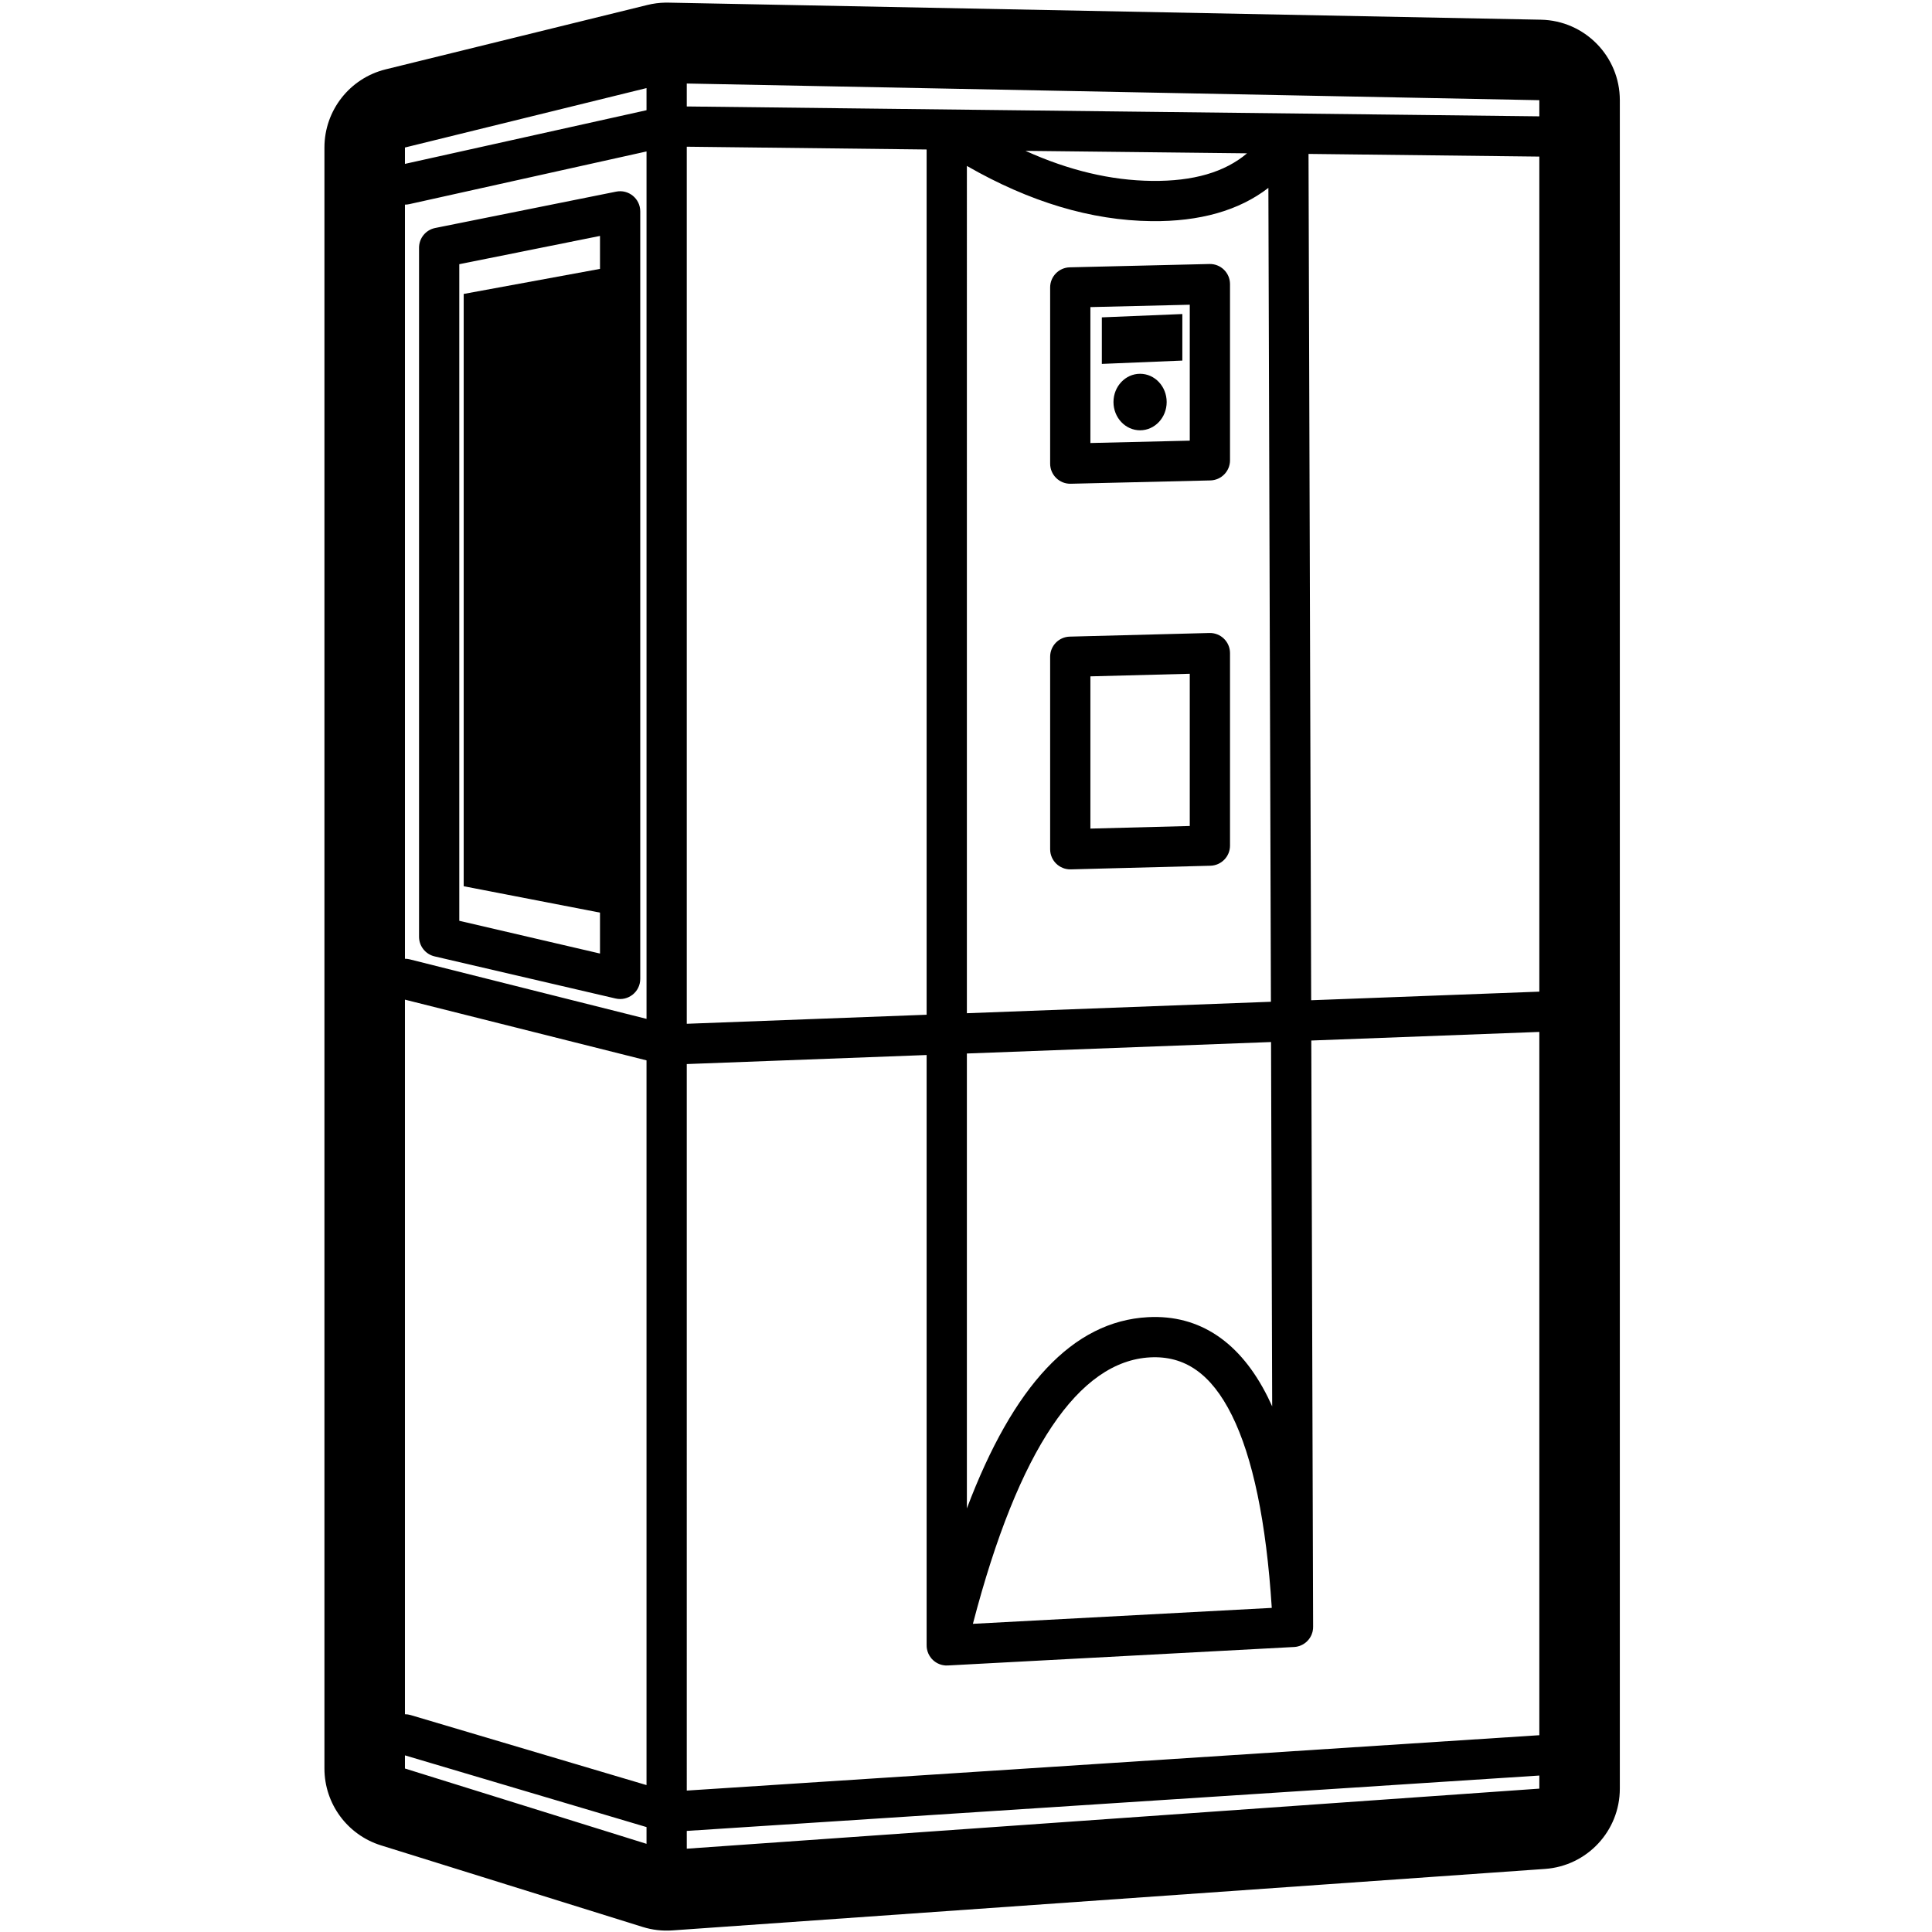
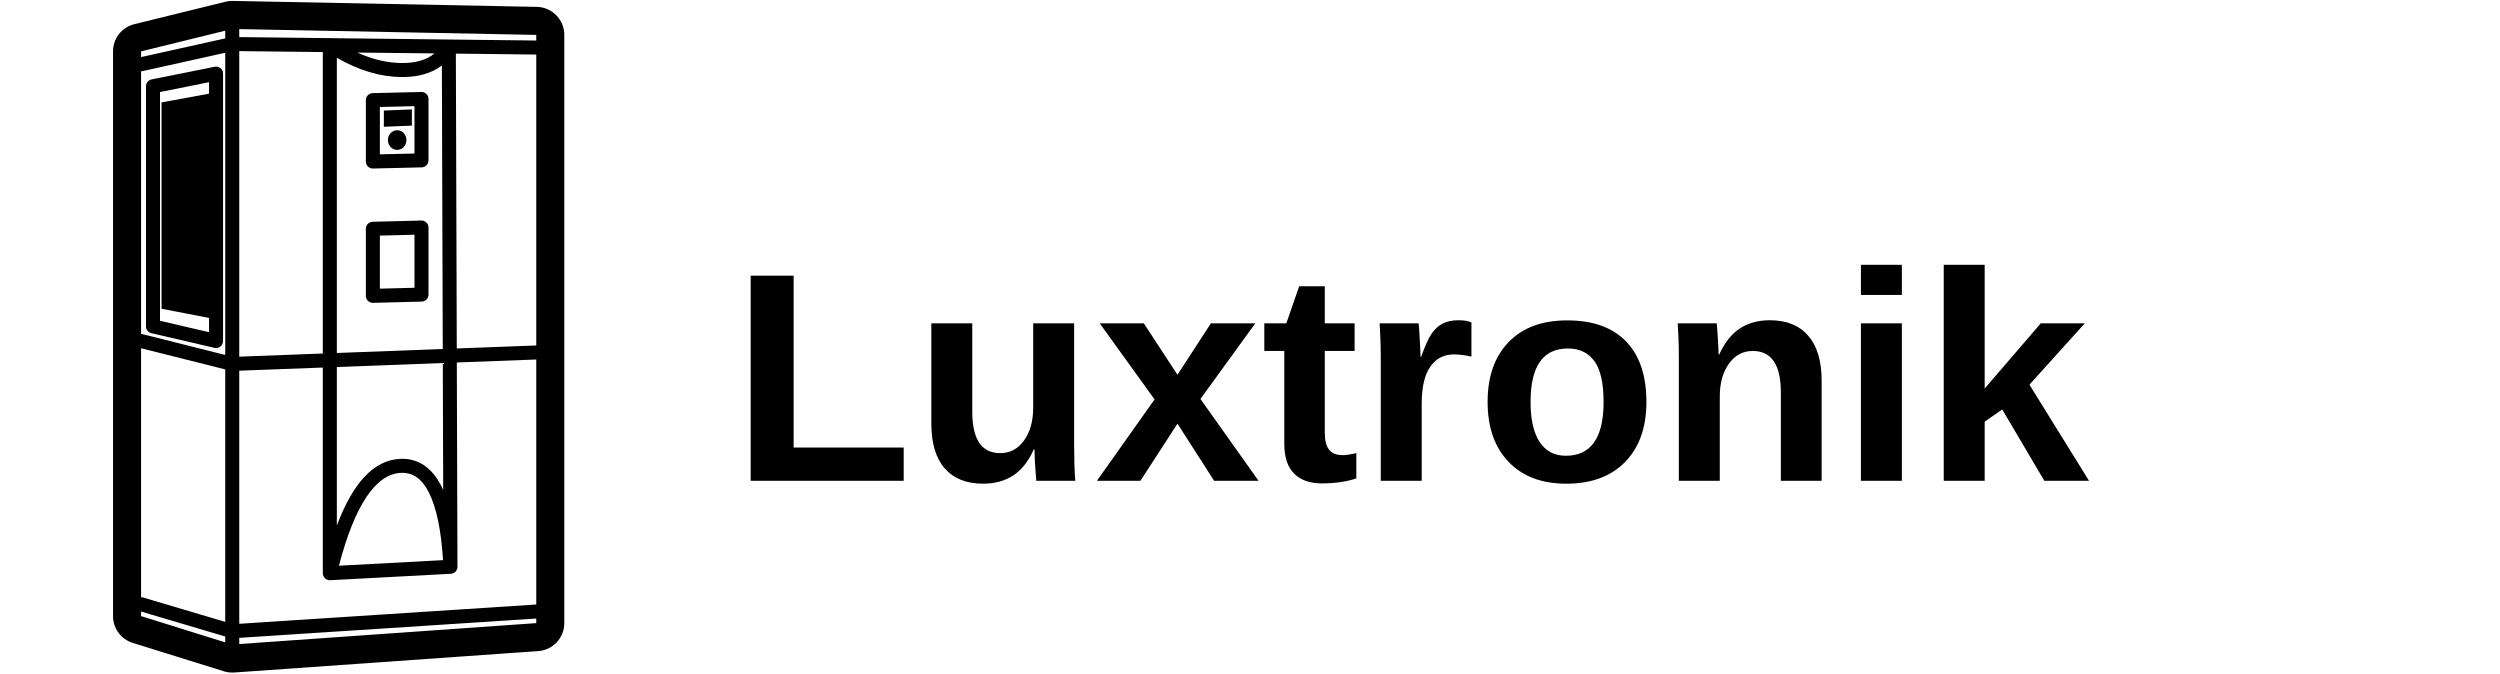
- <svg xmlns="http://www.w3.org/2000/svg" height="960" viewBox="0 0 960 960" width="960">
-   <g fill="#000" fill-rule="evenodd">
-     <path d="m332.034 1.308 433.631 8.482c21.783.426 39.218 18.206 39.218 39.992v838.978c0 21.001-16.24 38.425-37.189 39.901-.184.013-.339.024-.492.035l-.116.008c-.757.053-1.674.118-6.168.434-7.905.557-7.905.557-20.326 1.432-11.615.818-18.963 1.336-26.075 1.837l-.947.067c-.316.022-.631.044-.947.067l-1.162.082-.676.048-.666.047c-10.896.768-23.156 1.631-50.833 3.581-126.476 8.91-126.476 8.91-325.223 22.91-4.97.35-9.962-.231-14.718-1.714l-130.042-40.549c-16.711-5.211-28.093-20.682-28.093-38.187v-805.461c0-18.411 12.567-34.444 30.445-38.842 1.355-.333 1.355-.333 8.128-1.999 3.404-.837 5.586-1.374 7.674-1.888l.892-.22.448-.11.406-.1c3.2-.787 6.9-1.697 14.962-3.681 12.954-3.187 21.484-5.285 29.475-7.251l.996-.245c.331-.082.662-.163.992-.244l1.391-.342c14.139-3.478 28.318-6.966 64.676-15.91 2.898-.713 5.865-1.099 8.846-1.158zm432.849 880.947.649-.041c-41.737 2.711-74.709 4.853-101.929 6.621l-7.623.495c-46.026 2.99-75.12 4.879-103.702 6.736l-5.357.348c-29.178 1.895-58.893 3.825-106.612 6.925-28.818 1.872-40.922 2.658-52.175 3.389l-1.162.075c-7.733.502-15.322.995-27.969 1.817-10.907.708-12.237.795-17.75 1.153l.006 8.83c282.417-19.895 423.625-29.842 423.625-29.842zm-563.67-10.025-.002 6.53 120.041 37.43.001-8.325c-.294-.087-.617-.183-.974-.289-2.881-.855-4.886-1.451-6.7-1.989l-.45-.134-.444-.132c-.147-.044-.294-.087-.441-.131l-.44-.131c-3.451-1.025-7.042-2.091-15.907-4.722-14.792-4.391-23.815-7.07-32.855-9.753l-1.392-.413c-13.325-3.956-27.328-8.113-60.437-17.941zm563.67-359.473-113.31 4.271.907 291.171c.016.791-.06 1.563-.219 2.305-.002.006-.003.012-.004.017l.004-.017c-.018.082-.036.164-.056.245-.006.02-.011.041-.016.061l-.021.084c-.009.036-.019.072-.028.107-.01.034-.019.068-.029.102-.087.311-.189.616-.305.914-.013.034-.027.067-.04.101-.016.042-.033.083-.051.124-.015.035-.03.071-.045.106-.056.131-.115.26-.177.388-.056.115-.113.229-.173.342-.017.031-.033.063-.051.094-.024.045-.049.089-.074.133-.017.03-.034.061-.052.091-.026.044-.052.089-.078.133-.023.038-.046.076-.069.113-.023.037-.045.073-.068.109-.103.162-.21.32-.322.476-.09.125-.182.248-.277.368-.029.036-.057.072-.086.108-.029.035-.058.071-.087.106-.018.021-.036.043-.054.064-.205.242-.422.473-.649.694-.029.029-.059.057-.089.085-.094.089-.19.177-.287.262-.033.029-.065.057-.099.086-.039.033-.079.067-.118.1-.244.203-.498.394-.762.573-.019.013-.038.026-.057.038-.182.122-.368.239-.559.349-.043.024-.086.049-.129.073-.041.024-.083.046-.124.069-.029.015-.057.03-.086.045-.441.233-.902.434-1.38.6-.024.008-.048.016-.072.024l-.049.017c-.304.101-.615.188-.932.26-.024.005-.048.01-.072.016-.047.011-.094.021-.141.03-.052.01-.104.021-.157.031-.012.002-.024.005-.035.007-.073.013-.146.026-.219.038-.044.007-.087.014-.13.02-.043.006-.087.012-.13.018-.149.02-.299.037-.45.05-.035.003-.07.006-.106.009-.072.006-.143.011-.215.015-.014.001-.027.002-.041.002l-.021.001c-.01.001-.021.001-.031.002l-.014-.001-171.773 9.167c-.421.031-.847.036-1.276.012-.024-.002-.047-.003-.07-.005-.061-.003-.122-.007-.183-.012-.039-.003-.078-.006-.116-.01-.034-.003-.069-.007-.104-.01-1.282-.127-2.495-.499-3.591-1.068-.063-.032-.125-.065-.187-.099-.014-.008-.028-.016-.043-.024-.973-.535-1.835-1.223-2.564-2.024-.038-.043-.076-.085-.114-.128-.018-.02-.035-.04-.052-.059-.008-.01-.017-.021-.026-.031l-.112-.133c-.007-.008-.014-.017-.02-.025-.042-.051-.084-.103-.125-.155-.01-.014-.021-.027-.031-.04-.972-1.239-1.659-2.715-1.958-4.33-.124-.663-.182-1.344-.168-2.033l-0-293.147-119.183 4.492.001 361.006c4.504-.293 6.454-.419 16.453-1.069 12.015-.78 19.465-1.264 26.81-1.741l1.16-.075c.696-.045 1.393-.09 2.095-.136l.704-.046.708-.046c10.656-.692 22.998-1.494 49.829-3.237 48.061-3.122 77.858-5.057 107.239-6.966l4.638-.301c46.399-3.014 94.098-6.112 213.346-13.858.217-.014.433-.021.648-.021zm-563.672-16.04 0 355.078c.941 0 1.898.135 2.845.416 59.602 17.693 59.602 17.693 97.531 28.953 8.865 2.632 12.456 3.698 15.907 4.722l.44.131c1.05.312 2.107.626 3.317.985l-0-360.109zm370.253 177.754c-35.24 1.88-65.308 45.278-88.036 132.398l148.51-7.92c-2.742-42.841-9.439-74.823-19.844-95.753-10.259-20.635-23.436-29.643-40.63-28.725zm60.111-156.689-151.14 5.697-0 226.044c23.033-60.984 52.652-93.033 89.963-95.024 25.779-1.375 46.013 12.456 59.604 39.793.73 1.468 1.443 2.978 2.138 4.528zm-290.323-444.88v435.809l119.183-4.492v-429.937zm-20.797 2.527-1.719.382c-22.939 5.096-35.04 7.785-45.902 10.198l-.802.178c-.4.089-.799.178-1.197.266l-1.394.31c-3.247.721-6.472 1.438-9.944 2.209l-3.042.676c-5.711 1.269-12.22 2.715-20.564 4.569-1.201.267-2.306.512-3.326.739l-.854.19c-6.118 1.359-9.059 2.013-11.995 2.665l-.452.1c-2.113.469-4.307.957-7.755 1.723-2.133.474-3.595.799-4.638 1.03l-.333.074c-1.378.306-1.942.431-2.458.546l-.119.026c-.04.009-.079.018-.119.026l-.124.028c-.105.023-.215.048-.336.075-.727.162-1.453.239-2.168.24l-0 374.724c.805.001 1.622.099 2.438.304l117.603 29.562 0-431.018c-.267.059-.533.118-.797.177zm159.981 7.02-.001 421.016 151.077-5.694-1.259-404.416c-14.622 11.29-34.136 16.799-58.074 16.531-29.962-.336-60.56-9.533-91.744-27.437zm169.763-5.97 1.311 420.538 112.997-4.259c.126-.005.252-.007.377-.007l0-414.944c-.039-0-.077-0-.116-.001zm-332.062 28.542v381.385c0 6.438-5.996 11.199-12.266 9.74l-89.916-20.923c-4.529-1.054-7.734-5.09-7.734-9.74v-342.394c0-4.763 3.36-8.866 8.03-9.804.128-.026.238-.048.345-.069l.107-.021c.267-.054.543-.109 1.052-.211l.335-.067c.061-.012.125-.025.192-.039l.52-.104c.474-.095 1.065-.214 1.817-.365l.594-.119c.209-.042.428-.086.658-.132 2.433-.489 3.963-.796 5.451-1.095l.558-.112c.466-.094.939-.189 1.444-.29l.909-.183c1.903-.382 4.376-.879 8.497-1.707 26.226-5.269 26.226-5.269 67.437-13.55 6.19-1.244 11.97 3.49 11.97 9.804zm-20 12.209-.223.045c-15.654 3.145-23.686 4.759-31.319 6.293l-.726.146-.962.193c-6.092 1.224-12.271 2.466-22.237 4.468-4.003.804-6.45 1.296-8.332 1.674l-.63.127-.445.089c-1.671.336-2.984.599-4.888.982l-.154.031v326.264l69.916 16.269zm313.05 207.298v95.652c0 5.422-4.32 9.856-9.74 9.997l-69.376 1.805c-5.623.146-10.26-4.372-10.26-9.997v-95.652c0-5.422 4.32-9.856 9.74-9.997l69.376-1.805c5.623-.146 10.26 4.372 10.26 9.997zm-20 10.263-49.376 1.285v75.645l49.376-1.285zm20-193.614v87.546c0 5.43-4.333 9.868-9.762 9.997l-69.376 1.652c-5.614.134-10.238-4.381-10.238-9.997v-87.546c0-5.43 4.333-9.868 9.762-9.997l69.376-1.652c5.614-.134 10.238 4.381 10.238 9.997zm-20 10.241-49.376 1.175v67.54l49.376-1.176zm-18.783-61.53c20.617.231 36.179-4.338 47.249-13.703l-110.096-1.232c21.548 9.752 42.489 14.707 62.847 14.935zm-371.193-16.589-0 8.135c.607-.135 1.443-.321 2.69-.598l.494-.11c.772-.172 1.686-.375 2.774-.616 3.694-.821 5.949-1.322 8.207-1.823l.452-.1c3.397-.755 7.016-1.559 15.724-3.493 3.165-.703 6.066-1.348 8.76-1.946l1.449-.322c3.811-.847 7.205-1.601 10.356-2.301l2.295-.51c4.152-.923 7.933-1.762 11.785-2.618l.926-.206c9.125-2.027 18.848-4.187 35-7.776l2.53-.562c4.911-1.091 10.396-2.31 16.599-3.688l-.001-10.996c-80.027 19.687-120.04 29.53-120.04 29.53zm140.041-31.797v11.399l423.631 4.904.001-8.022z" fill-rule="nonzero" />
-     <path d="m230.406 146.055v294.307l71 13.747v-321.103c-47.333 8.699-71 13.049-71 13.049z" />
-     <path d="m547.498 157.695 40-1.652v23.125l-40 1.652z" />
-     <ellipse cx="566.498" cy="199.772" rx="13.215" ry="14.04" />
+ <svg xmlns="http://www.w3.org/2000/svg" viewBox="0 0 520 140">
+   <g transform="scale(0.14583)">
+     <g fill="#000" fill-rule="evenodd">
+       <path d="m332.034 1.308 433.631 8.482c21.783.426 39.218 18.206 39.218 39.992v838.978c0 21.001-16.24 38.425-37.189 39.901-.184.013-.339.024-.492.035l-.116.008c-.757.053-1.674.118-6.168.434-7.905.557-7.905.557-20.326 1.432-11.615.818-18.963 1.336-26.075 1.837l-.947.067c-.316.022-.631.044-.947.067l-1.162.082-.676.048-.666.047c-10.896.768-23.156 1.631-50.833 3.581-126.476 8.91-126.476 8.91-325.223 22.91-4.97.35-9.962-.231-14.718-1.714l-130.042-40.549c-16.711-5.211-28.093-20.682-28.093-38.187v-805.461c0-18.411 12.567-34.444 30.445-38.842 1.355-.333 1.355-.333 8.128-1.999 3.404-.837 5.586-1.374 7.674-1.888l.892-.22.448-.11.406-.1c3.2-.787 6.9-1.697 14.962-3.681 12.954-3.187 21.484-5.285 29.475-7.251l.996-.245c.331-.082.662-.163.992-.244l1.391-.342c14.139-3.478 28.318-6.966 64.676-15.91 2.898-.713 5.865-1.099 8.846-1.158zm432.849 880.947.649-.041c-41.737 2.711-74.709 4.853-101.929 6.621l-7.623.495c-46.026 2.99-75.12 4.879-103.702 6.736l-5.357.348c-29.178 1.895-58.893 3.825-106.612 6.925-28.818 1.872-40.922 2.658-52.175 3.389l-1.162.075c-7.733.502-15.322.995-27.969 1.817-10.907.708-12.237.795-17.75 1.153l.006 8.83c282.417-19.895 423.625-29.842 423.625-29.842zm-563.67-10.025-.002 6.53 120.041 37.43.001-8.325c-.294-.087-.617-.183-.974-.289-2.881-.855-4.886-1.451-6.7-1.989l-.45-.134-.444-.132c-.147-.044-.294-.087-.441-.131l-.44-.131c-3.451-1.025-7.042-2.091-15.907-4.722-14.792-4.391-23.815-7.07-32.855-9.753l-1.392-.413c-13.325-3.956-27.328-8.113-60.437-17.941zm563.67-359.473-113.31 4.271.907 291.171c.016.791-.06 1.563-.219 2.305-.002.006-.003.012-.004.017l.004-.017c-.018.082-.036.164-.056.245-.006.02-.011.041-.016.061l-.021.084c-.009.036-.019.072-.028.107-.01.034-.019.068-.029.102-.087.311-.189.616-.305.914-.013.034-.027.067-.04.101-.016.042-.033.083-.051.124-.015.035-.03.071-.045.106-.056.131-.115.26-.177.388-.056.115-.113.229-.173.342-.017.031-.033.063-.051.094-.024.045-.049.089-.074.133-.017.03-.034.061-.052.091-.026.044-.052.089-.078.133-.023.038-.046.076-.069.113-.023.037-.045.073-.068.109-.103.162-.21.32-.322.476-.09.125-.182.248-.277.368-.029.036-.057.072-.086.108-.029.035-.058.071-.087.106-.018.021-.036.043-.054.064-.205.242-.422.473-.649.694-.029.029-.059.057-.089.085-.094.089-.19.177-.287.262-.033.029-.065.057-.099.086-.039.033-.079.067-.118.1-.244.203-.498.394-.762.573-.019.013-.038.026-.057.038-.182.122-.368.239-.559.349-.043.024-.086.049-.129.073-.041.024-.083.046-.124.069-.029.015-.057.03-.086.045-.441.233-.902.434-1.38.6-.024.008-.048.016-.072.024l-.049.017c-.304.101-.615.188-.932.26-.024.005-.048.01-.072.016-.047.011-.094.021-.141.03-.052.01-.104.021-.157.031-.012.002-.024.005-.035.007-.073.013-.146.026-.219.038-.044.007-.087.014-.13.02-.043.006-.087.012-.13.018-.149.02-.299.037-.45.05-.035.003-.07.006-.106.009-.072.006-.143.011-.215.015-.014.001-.027.002-.041.002l-.021.001c-.01.001-.021.001-.031.002l-.014-.001-171.773 9.167c-.421.031-.847.036-1.276.012-.024-.002-.047-.003-.07-.005-.061-.003-.122-.007-.183-.012-.039-.003-.078-.006-.116-.01-.034-.003-.069-.007-.104-.01-1.282-.127-2.495-.499-3.591-1.068-.063-.032-.125-.065-.187-.099-.014-.008-.028-.016-.043-.024-.973-.535-1.835-1.223-2.564-2.024-.038-.043-.076-.085-.114-.128-.018-.02-.035-.04-.052-.059-.008-.01-.017-.021-.026-.031l-.112-.133c-.007-.008-.014-.017-.02-.025-.042-.051-.084-.103-.125-.155-.01-.014-.021-.027-.031-.04-.972-1.239-1.659-2.715-1.958-4.33-.124-.663-.182-1.344-.168-2.033l-0-293.147-119.183 4.492.001 361.006c4.504-.293 6.454-.419 16.453-1.069 12.015-.78 19.465-1.264 26.81-1.741l1.16-.075c.696-.045 1.393-.09 2.095-.136l.704-.046.708-.046c10.656-.692 22.998-1.494 49.829-3.237 48.061-3.122 77.858-5.057 107.239-6.966l4.638-.301c46.399-3.014 94.098-6.112 213.346-13.858.217-.014.433-.021.648-.021zm-563.672-16.04 0 355.078c.941 0 1.898.135 2.845.416 59.602 17.693 59.602 17.693 97.531 28.953 8.865 2.632 12.456 3.698 15.907 4.722l.44.131c1.05.312 2.107.626 3.317.985l-0-360.109zm370.253 177.754c-35.24 1.88-65.308 45.278-88.036 132.398l148.51-7.92c-2.742-42.841-9.439-74.823-19.844-95.753-10.259-20.635-23.436-29.643-40.63-28.725zm60.111-156.689-151.14 5.697-0 226.044c23.033-60.984 52.652-93.033 89.963-95.024 25.779-1.375 46.013 12.456 59.604 39.793.73 1.468 1.443 2.978 2.138 4.528zm-290.323-444.88v435.809l119.183-4.492v-429.937zm-20.797 2.527-1.719.382c-22.939 5.096-35.04 7.785-45.902 10.198l-.802.178c-.4.089-.799.178-1.197.266l-1.394.31c-3.247.721-6.472 1.438-9.944 2.209l-3.042.676c-5.711 1.269-12.22 2.715-20.564 4.569-1.201.267-2.306.512-3.326.739l-.854.19c-6.118 1.359-9.059 2.013-11.995 2.665l-.452.1c-2.113.469-4.307.957-7.755 1.723-2.133.474-3.595.799-4.638 1.03l-.333.074c-1.378.306-1.942.431-2.458.546l-.119.026c-.04.009-.079.018-.119.026l-.124.028c-.105.023-.215.048-.336.075-.727.162-1.453.239-2.168.24l-0 374.724c.805.001 1.622.099 2.438.304l117.603 29.562 0-431.018c-.267.059-.533.118-.797.177zm159.981 7.02-.001 421.016 151.077-5.694-1.259-404.416c-14.622 11.29-34.136 16.799-58.074 16.531-29.962-.336-60.56-9.533-91.744-27.437zm169.763-5.97 1.311 420.538 112.997-4.259c.126-.005.252-.007.377-.007l0-414.944c-.039-0-.077-0-.116-.001zm-332.062 28.542v381.385c0 6.438-5.996 11.199-12.266 9.74l-89.916-20.923c-4.529-1.054-7.734-5.09-7.734-9.74v-342.394c0-4.763 3.36-8.866 8.03-9.804.128-.026.238-.048.345-.069l.107-.021c.267-.054.543-.109 1.052-.211l.335-.067c.061-.012.125-.025.192-.039l.52-.104c.474-.095 1.065-.214 1.817-.365l.594-.119c.209-.042.428-.086.658-.132 2.433-.489 3.963-.796 5.451-1.095l.558-.112c.466-.094.939-.189 1.444-.29l.909-.183c1.903-.382 4.376-.879 8.497-1.707 26.226-5.269 26.226-5.269 67.437-13.55 6.19-1.244 11.97 3.49 11.97 9.804zm-20 12.209-.223.045c-15.654 3.145-23.686 4.759-31.319 6.293l-.726.146-.962.193c-6.092 1.224-12.271 2.466-22.237 4.468-4.003.804-6.45 1.296-8.332 1.674l-.63.127-.445.089c-1.671.336-2.984.599-4.888.982l-.154.031v326.264l69.916 16.269zm313.05 207.298v95.652c0 5.422-4.32 9.856-9.74 9.997l-69.376 1.805c-5.623.146-10.26-4.372-10.26-9.997v-95.652c0-5.422 4.32-9.856 9.74-9.997l69.376-1.805c5.623-.146 10.26 4.372 10.26 9.997zm-20 10.263-49.376 1.285v75.645l49.376-1.285zm20-193.614v87.546c0 5.43-4.333 9.868-9.762 9.997l-69.376 1.652c-5.614.134-10.238-4.381-10.238-9.997v-87.546c0-5.43 4.333-9.868 9.762-9.997l69.376-1.652c5.614-.134 10.238 4.381 10.238 9.997zm-20 10.241-49.376 1.175v67.54l49.376-1.176zm-18.783-61.53c20.617.231 36.179-4.338 47.249-13.703l-110.096-1.232c21.548 9.752 42.489 14.707 62.847 14.935zm-371.193-16.589-0 8.135c.607-.135 1.443-.321 2.69-.598l.494-.11c.772-.172 1.686-.375 2.774-.616 3.694-.821 5.949-1.322 8.207-1.823l.452-.1c3.397-.755 7.016-1.559 15.724-3.493 3.165-.703 6.066-1.348 8.76-1.946l1.449-.322c3.811-.847 7.205-1.601 10.356-2.301l2.295-.51c4.152-.923 7.933-1.762 11.785-2.618l.926-.206c9.125-2.027 18.848-4.187 35-7.776l2.53-.562c4.911-1.091 10.396-2.31 16.599-3.688l-.001-10.996c-80.027 19.687-120.04 29.53-120.04 29.53zm140.041-31.797v11.399l423.631 4.904.001-8.022z" fill-rule="nonzero" />
+       <path d="m230.406 146.055v294.307l71 13.747v-321.103c-47.333 8.699-71 13.049-71 13.049z" />
+       <path d="m547.498 157.695 40-1.652v23.125l-40 1.652z" />
+       <ellipse cx="566.498" cy="199.772" rx="13.215" ry="14.04" />
+     </g>
  </g>
+   <text x="152" y="100" font-family="'Arial Black', 'Arial Bold', Arial, sans-serif" font-weight="900" font-size="62" fill="#000">Luxtronik</text>
</svg>
